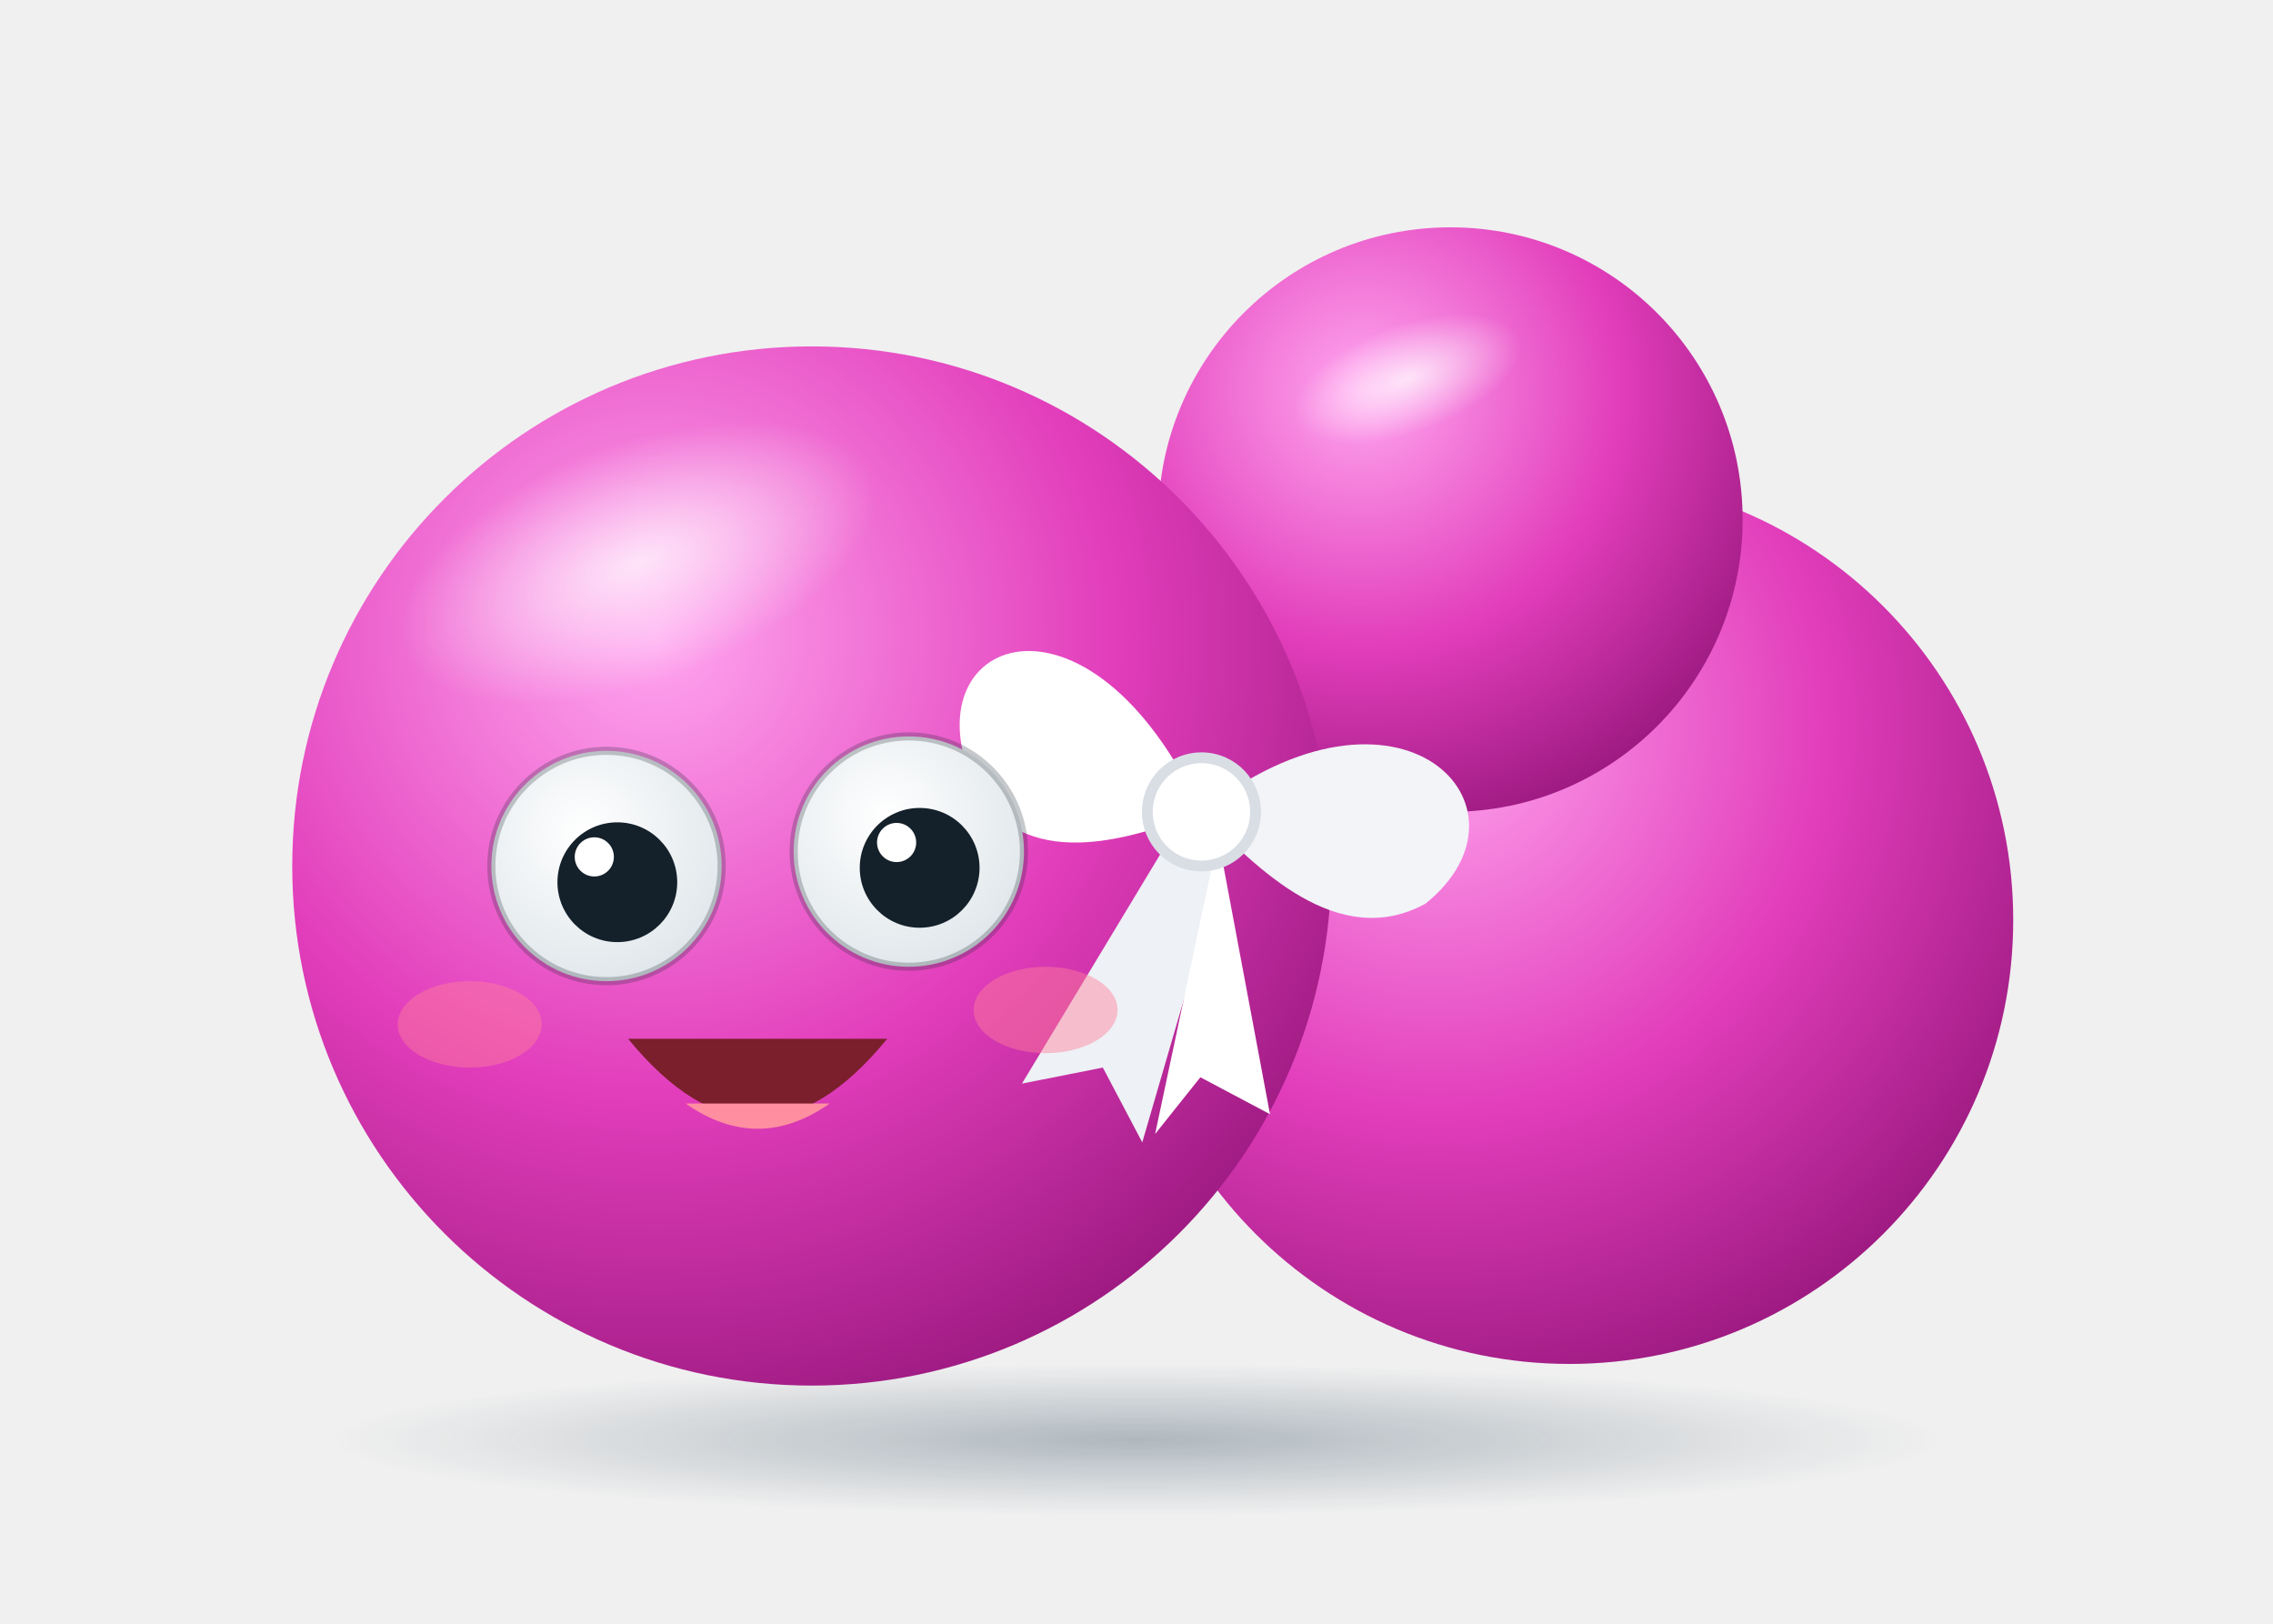
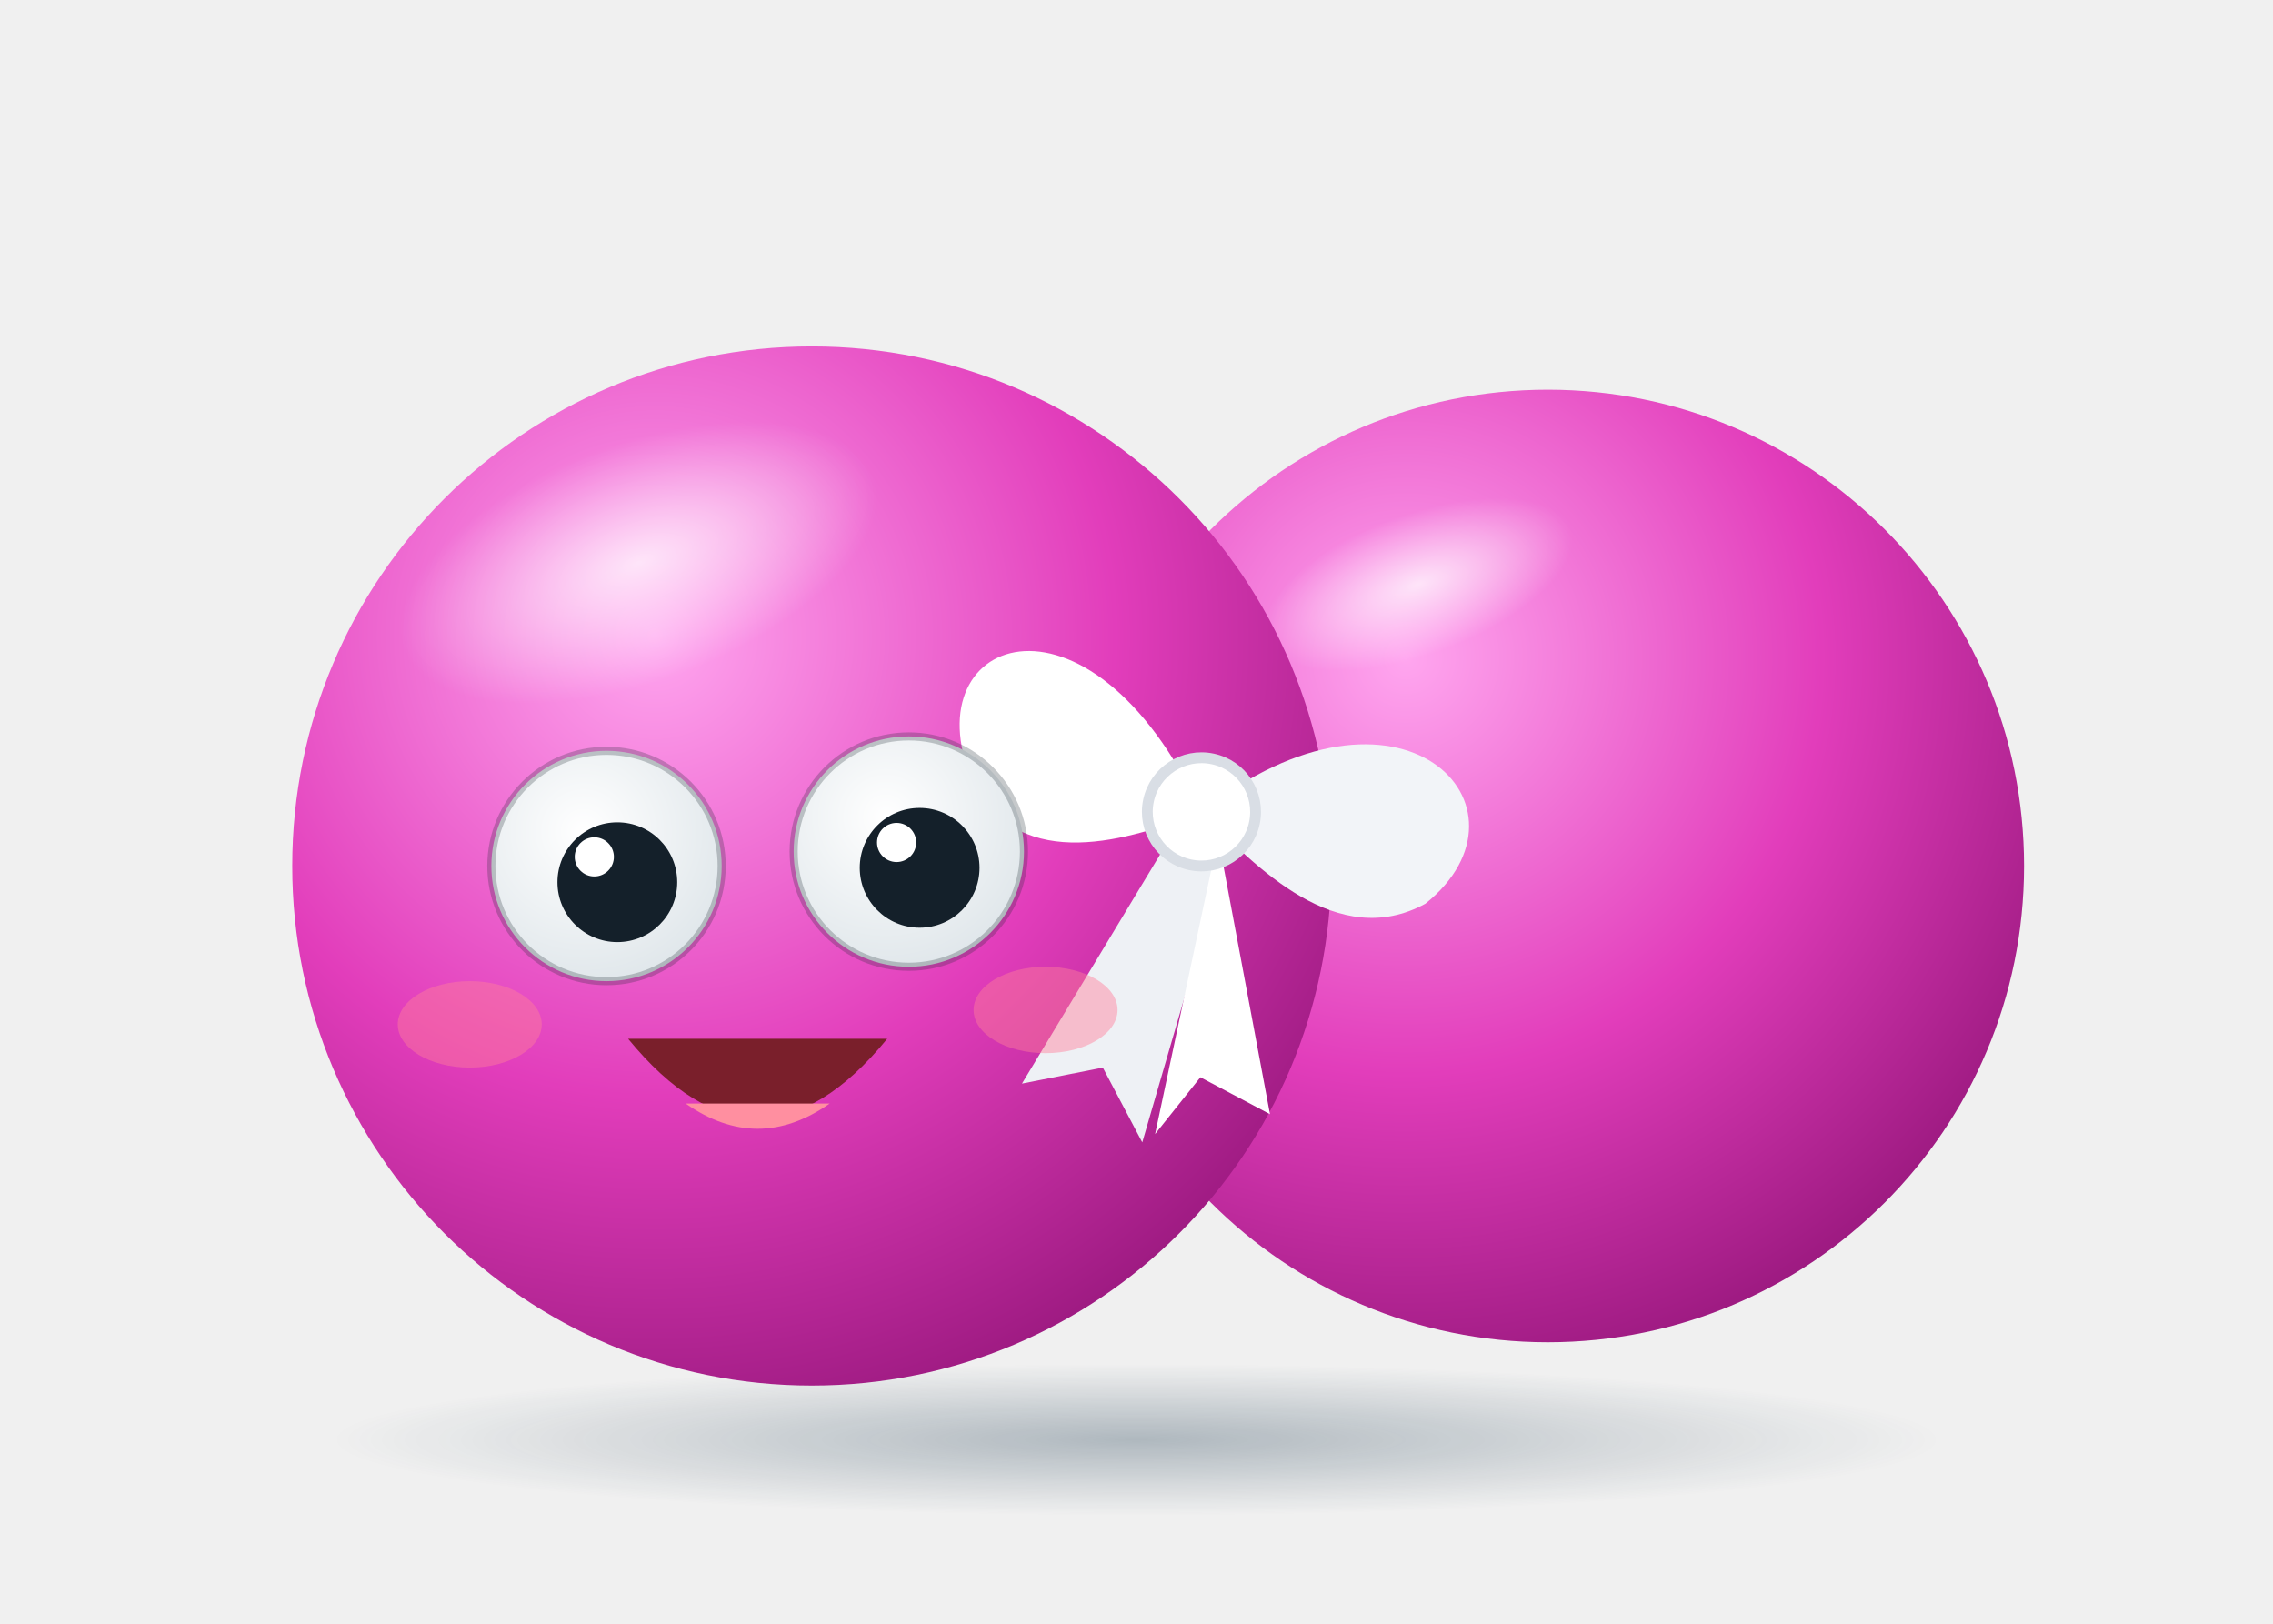
<svg xmlns="http://www.w3.org/2000/svg" viewBox="0 0 420 300" role="img">
  <defs>
    <radialGradient id="bsa" cx="35%" cy="28%" r="80%">
      <stop offset="0" stop-color="#ffa6ef" />
      <stop offset=".55" stop-color="#e23dbb" />
      <stop offset="1" stop-color="#97177c" />
    </radialGradient>
    <radialGradient id="ssa" cx="50%" cy="50%" r="50%">
      <stop offset="0" stop-color="#08283f" stop-opacity=".28" />
      <stop offset="1" stop-color="#08283f" stop-opacity="0" />
    </radialGradient>
    <radialGradient id="hsa" cx="50%" cy="50%" r="50%">
      <stop offset="0" stop-color="#fff" stop-opacity=".75" />
      <stop offset="1" stop-color="#fff" stop-opacity="0" />
    </radialGradient>
    <radialGradient id="esa" cx="40%" cy="35%" r="70%">
      <stop offset="0" stop-color="#fff" />
      <stop offset="1" stop-color="#dfe6ea" />
    </radialGradient>
    <linearGradient id="fsa" x1="0" y1="0" x2="1" y2="1">
      <stop offset="0" stop-color="#ffa6ef" />
      <stop offset="1" stop-color="#97177c" />
    </linearGradient>
  </defs>
  <ellipse cx="210" cy="266" rx="150" ry="14" fill="url(#ssa)" />
-   <circle cx="290" cy="170" r="82" fill="url(#bsa)" />
-   <circle cx="268" cy="96" r="54" fill="url(#bsa)" />
+   <circle cx="286" cy="160" r="88" fill="url(#bsa)" />
+   <ellipse cx="262" cy="108" rx="30" ry="13" fill="url(#hsa)" transform="rotate(-20 262 108)" />
  <circle cx="150" cy="160" r="96" fill="url(#bsa)" />
  <ellipse cx="118" cy="104" rx="46" ry="22" fill="url(#hsa)" transform="rotate(-20 118 104)" />
-   <ellipse cx="260" cy="70" rx="22" ry="10" fill="url(#hsa)" transform="rotate(-20 260 70)" />
  <g transform="translate(222 150) rotate(12)">
    <path d="M0 0 C-30 -40 -60 -20 -42 4 C-30 18 -12 8 0 0Z" fill="#fff" />
    <path d="M0 0 C30 -36 62 -14 44 8 C30 20 12 8 0 0Z" fill="#f2f4f8" />
    <path d="M-4 4 L-22 56 L-8 50 L2 62 L6 8Z" fill="#eef1f5" />
    <path d="M4 4 L24 52 L10 48 L4 60Z" fill="#fff" />
    <circle r="10" fill="#fff" stroke="#d9dee5" stroke-width="2" />
  </g>
  <circle cx="112.07" cy="160" r="21.28" fill="url(#esa)" stroke="#1d2b33" stroke-opacity=".25" stroke-width="1.5" />
  <circle cx="114.07" cy="163" r="11.066" fill="#14202a" />
  <circle cx="109.814" cy="158.318" r="3.618" fill="#fff" />
  <circle cx="167.93" cy="157.34" r="21.28" fill="url(#esa)" stroke="#1d2b33" stroke-opacity=".25" stroke-width="1.5" />
  <circle cx="169.93" cy="160.34" r="11.066" fill="#14202a" />
  <circle cx="165.674" cy="155.658" r="3.618" fill="#fff" />
  <path d="M116.06 191.92 Q140 221.18 163.94 191.92 Z" fill="#7a1f2b" />
  <path d="M126.7 203.89 Q140 213.2 153.3 203.89" fill="#ff8fa0" />
  <ellipse cx="86.8" cy="189.26" rx="13.3" ry="7.98" fill="#ff7f9a" opacity=".45" />
  <ellipse cx="193.2" cy="186.6" rx="13.3" ry="7.98" fill="#ff7f9a" opacity=".45" />
</svg>
